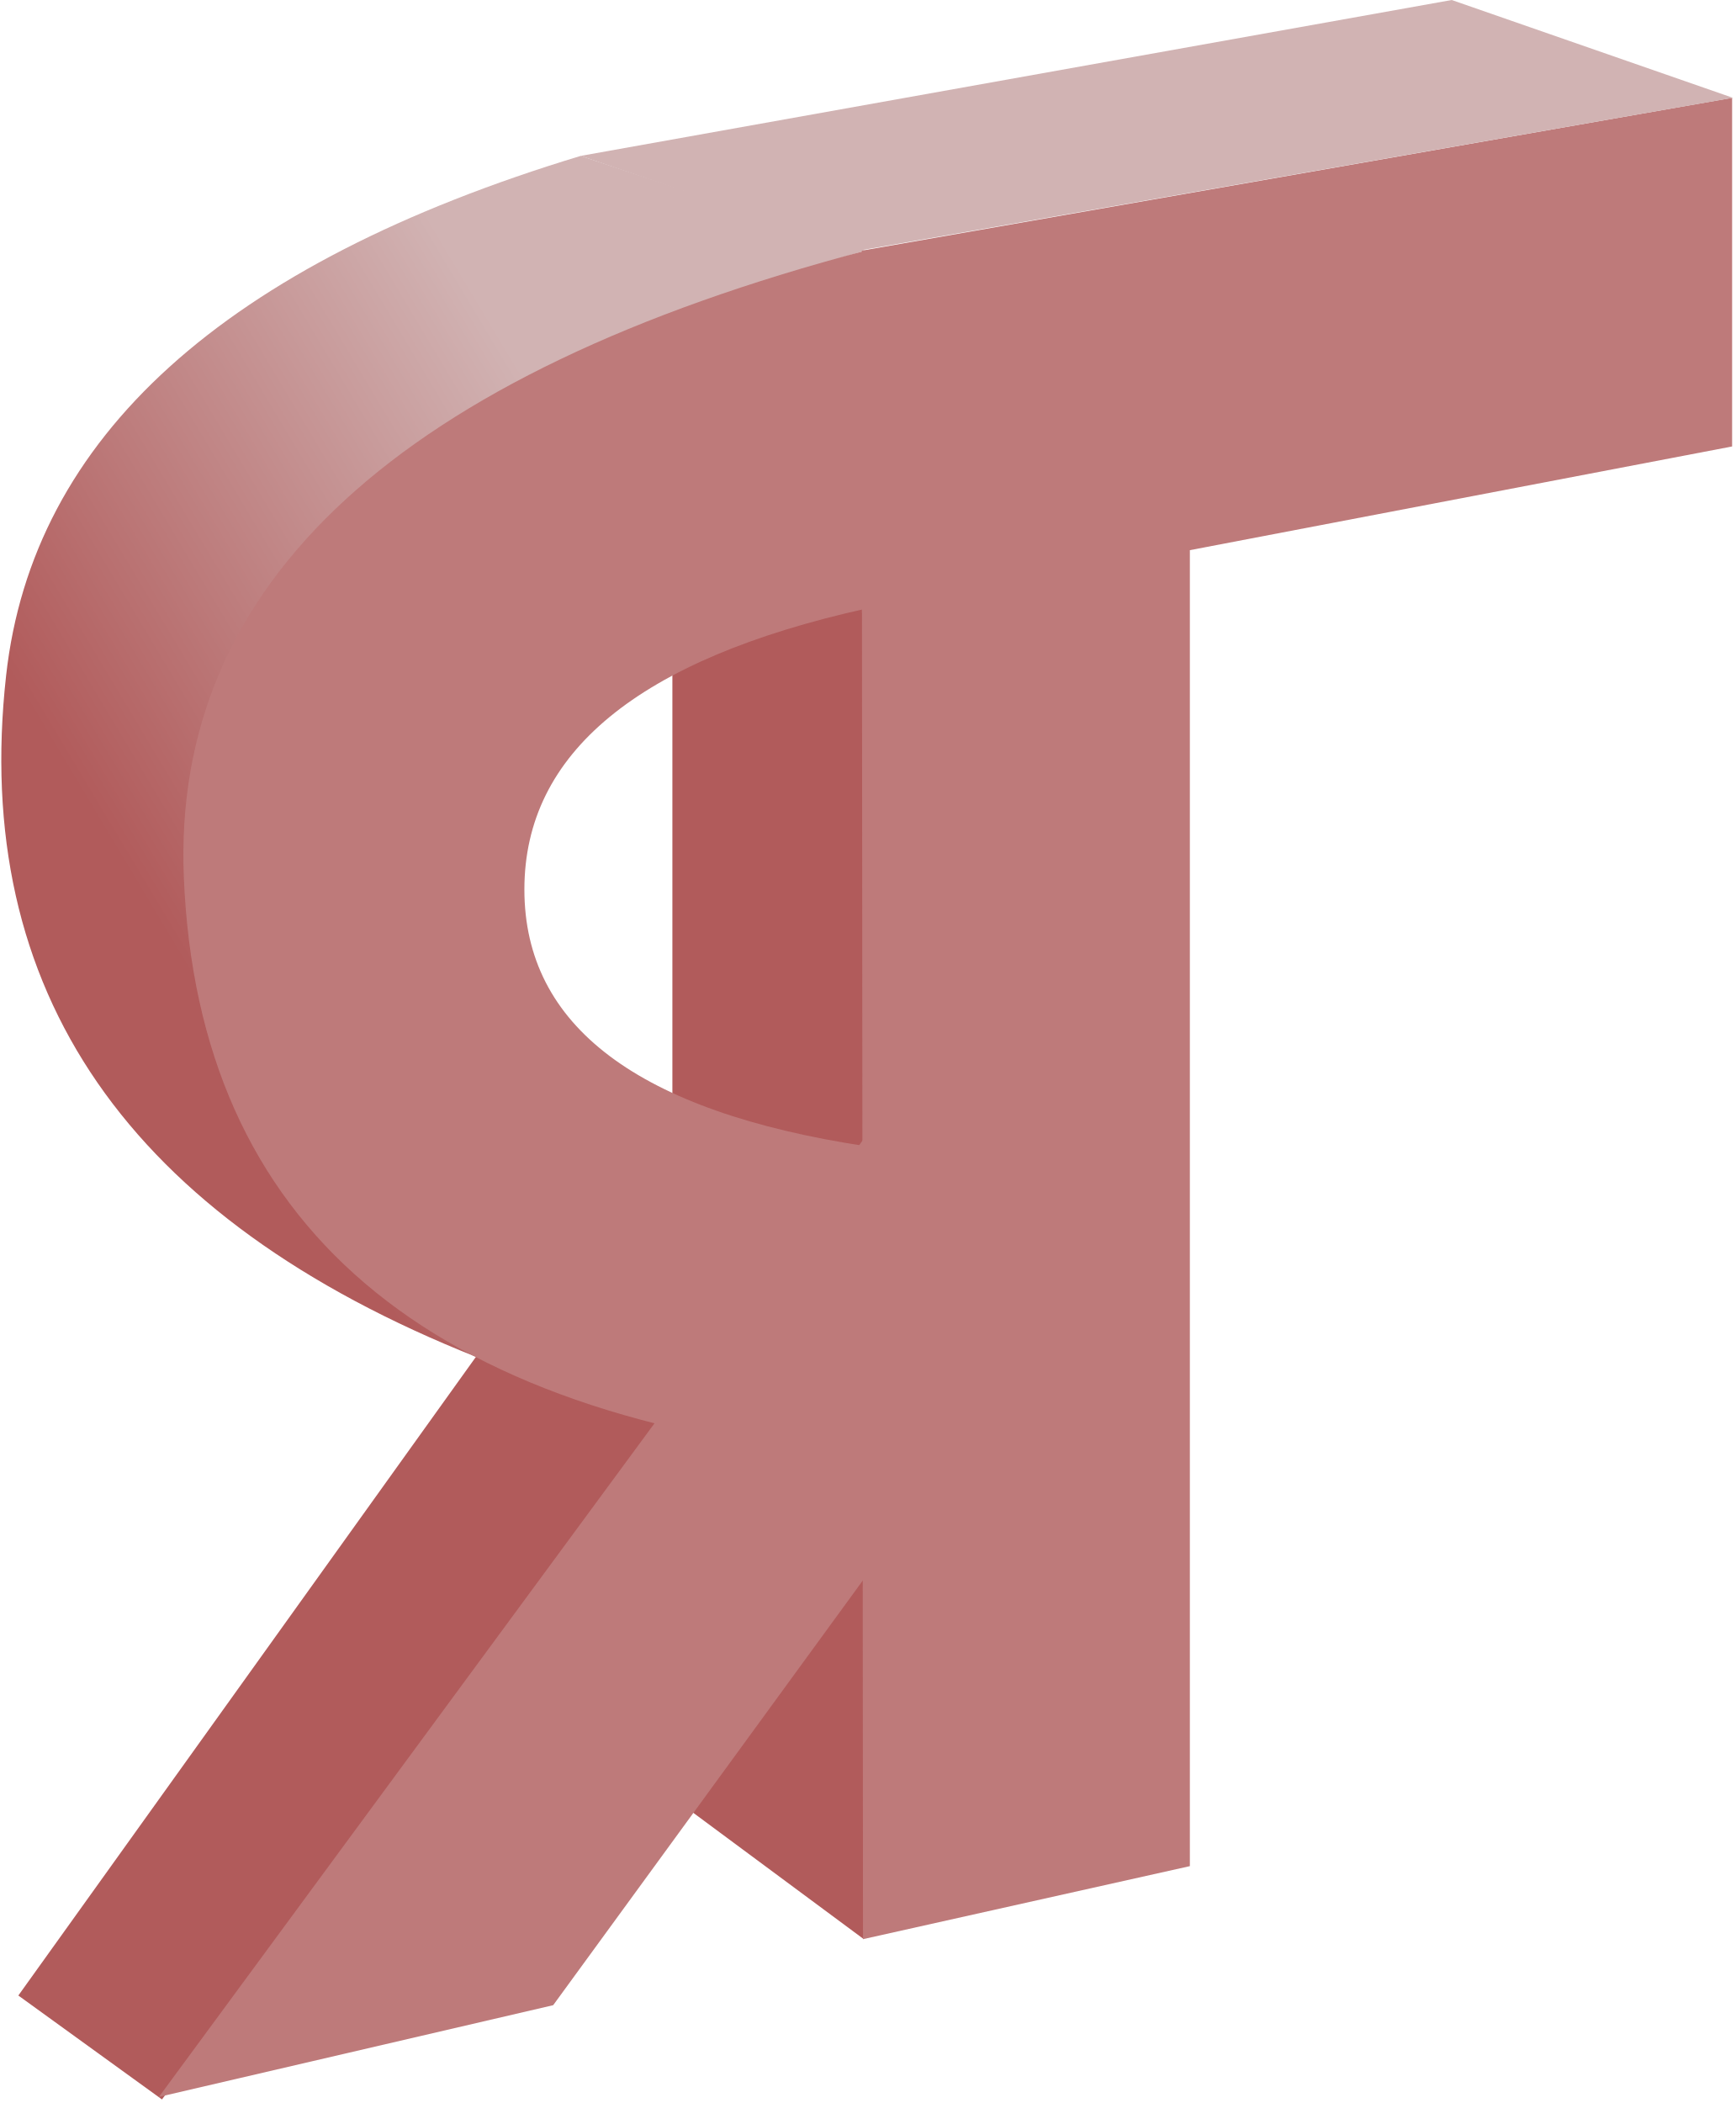
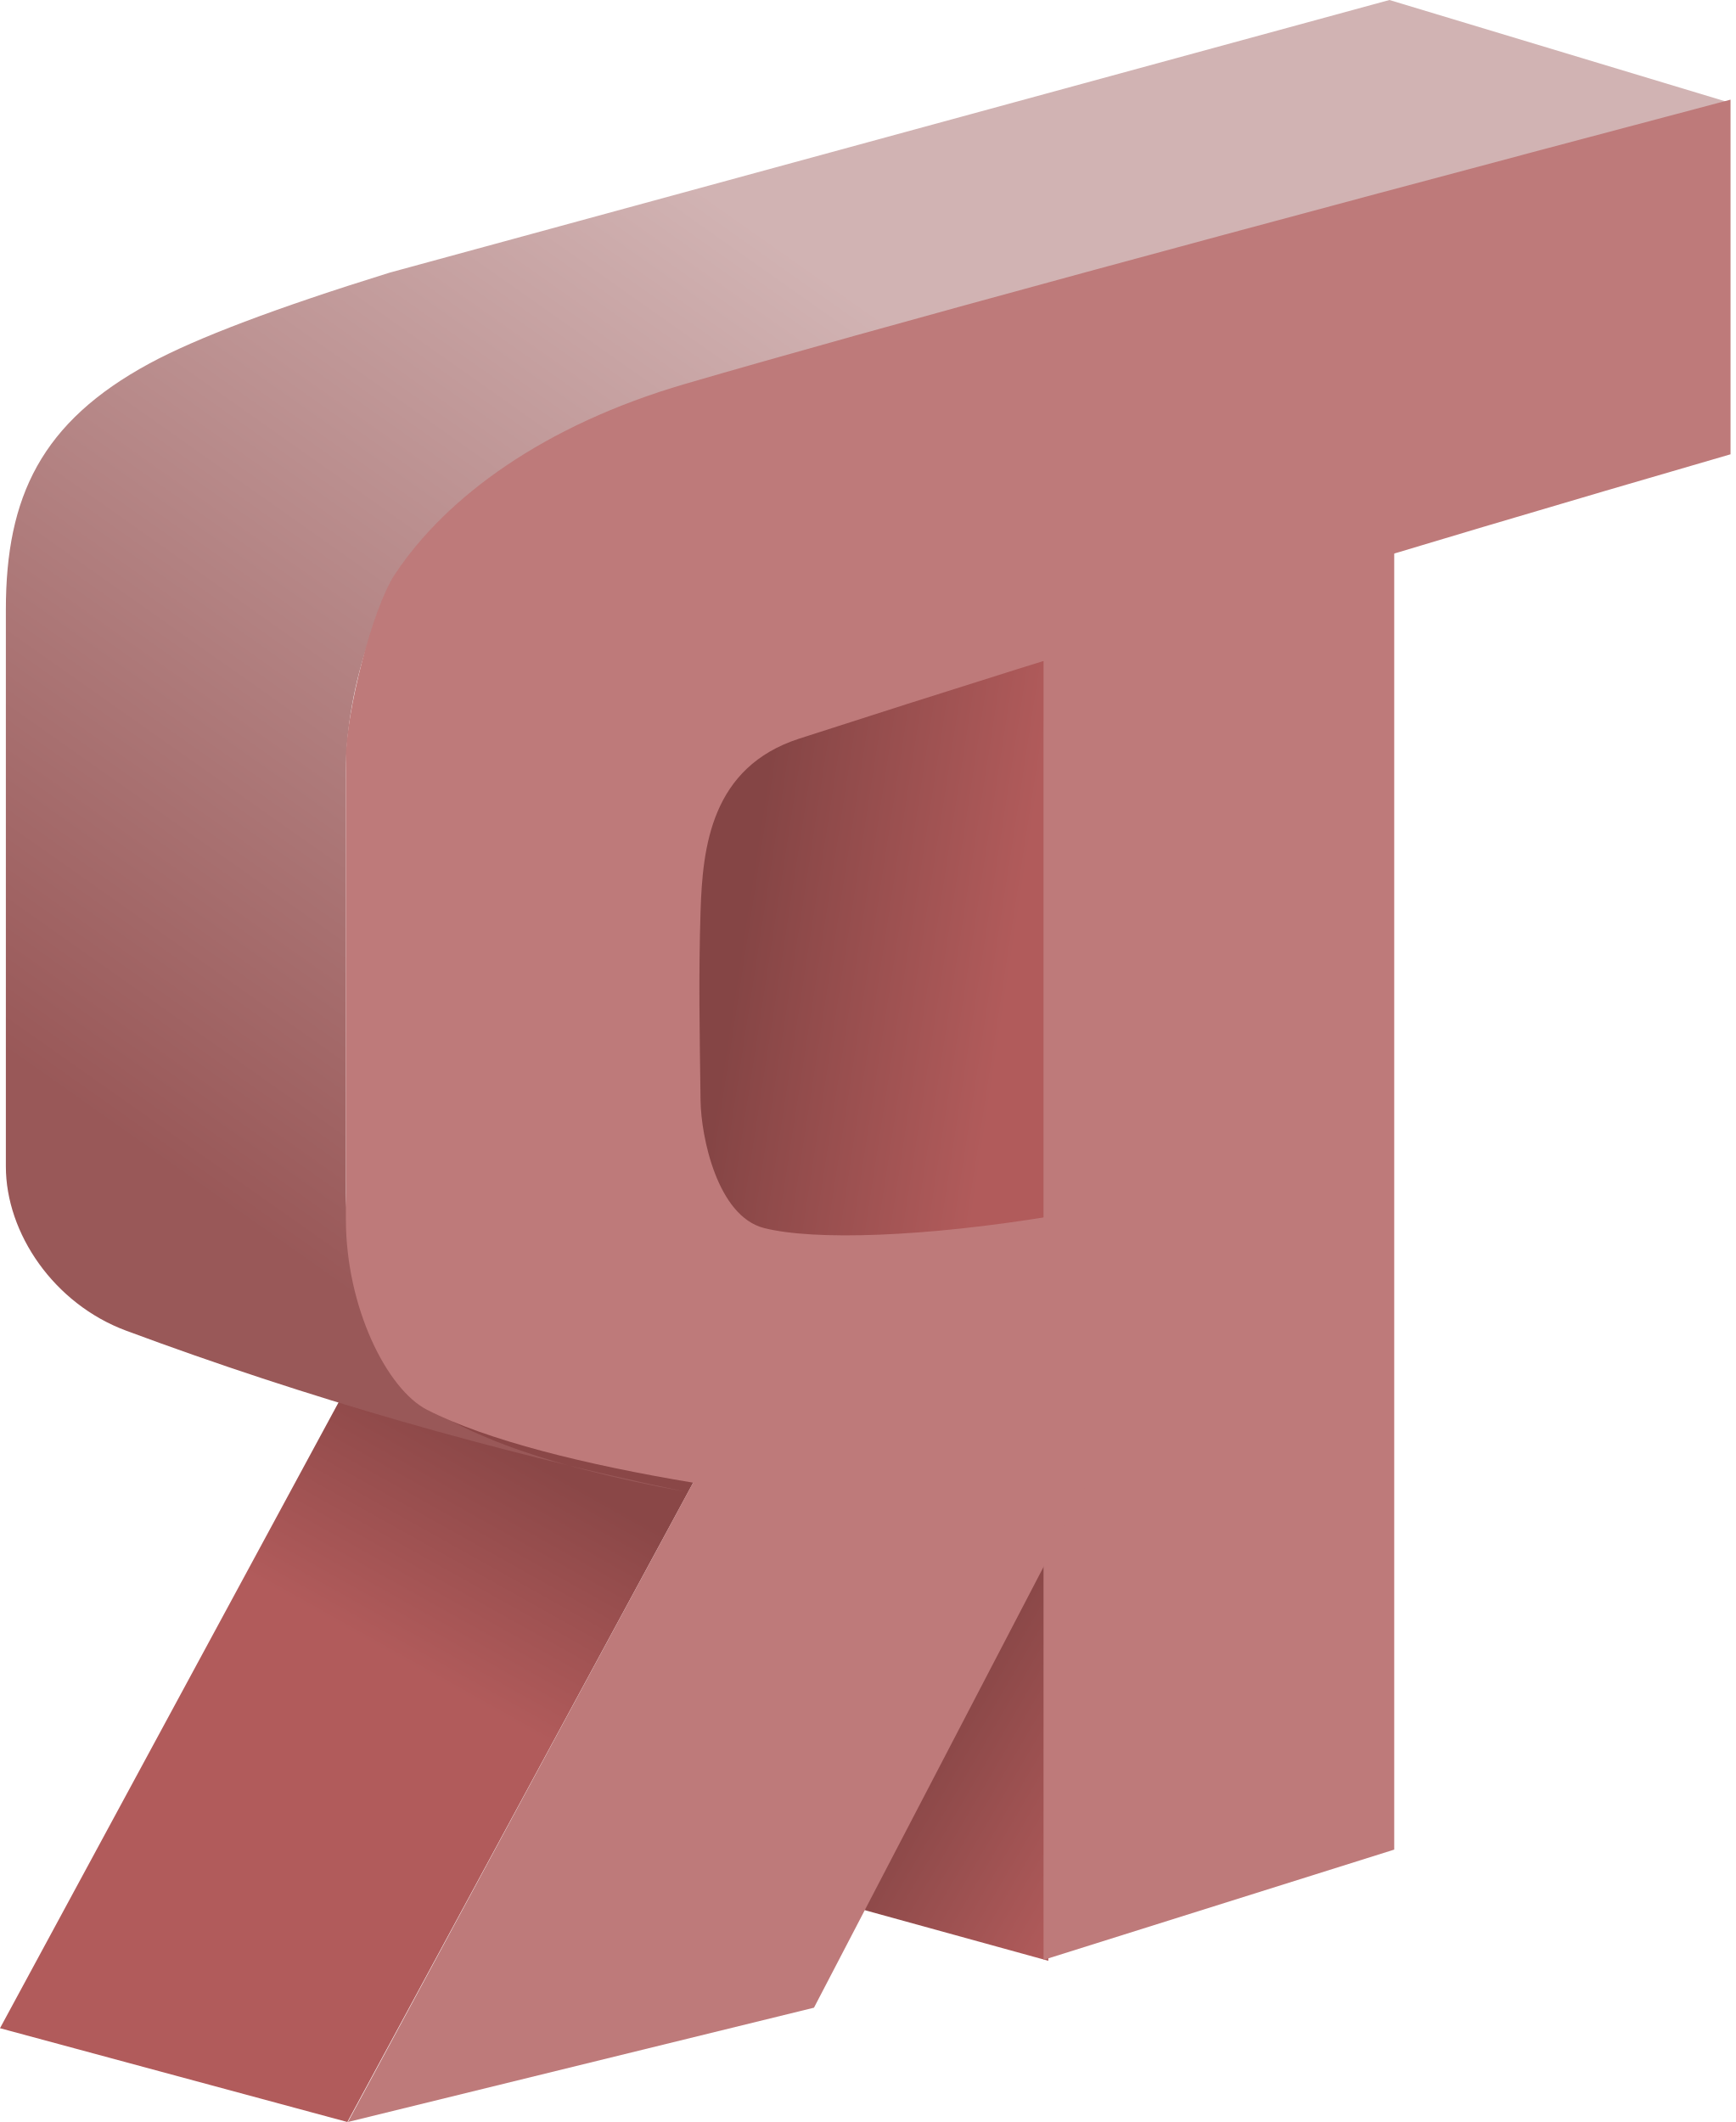
- <svg xmlns="http://www.w3.org/2000/svg" width="284" height="344" viewBox="0 0 284 344">
+ <svg xmlns="http://www.w3.org/2000/svg" width="296" height="362" viewBox="0 0 296 362">
  <defs>
-     <linearGradient id="group-a" x1="29.791%" x2="75.618%" y1="74.263%" y2="34.415%">
+     <linearGradient id="group-a" x1="13.911%" x2="83.019%" y1="40.813%" y2="66.485%">
+       <stop offset="0%" stop-color="#854545" />
+       <stop offset="100%" stop-color="#B15B5B" />
+     </linearGradient>
+     <linearGradient id="group-b" x1="64.9%" y1="61.447%" y2="100%">
+       <stop offset="0%" stop-color="#854545" />
+       <stop offset="100%" stop-color="#B15B5B" />
+     </linearGradient>
+     <linearGradient id="group-c" x1="58.699%" x2="74.045%" y1="38.286%" y2="9.062%">
      <stop offset="0%" stop-color="#B15B5B" />
+       <stop offset="100%" stop-color="#8A4747" />
+     </linearGradient>
+     <linearGradient id="group-d" x1="5.835%" x2="50%" y1="74.883%" y2="20.736%">
+       <stop offset="0%" stop-color="#995858" />
      <stop offset="100%" stop-color="#D1B3B3" />
    </linearGradient>
  </defs>
  <g fill="none" fill-rule="evenodd">
-     <path fill="url(#group-a)" d="M78,222 C20.929,199.307 -4.738,162.141 1,110.5 C5.333,71.5 36.667,43.167 95,25.5 L141.5,41 C69.5,62 32.667,92.667 31,133 C28.827,185.576 54.327,218.576 107.5,232 L78,222 Z" />
-     <polygon fill="#B15B5B" points="110 93.5 141.5 75 141.5 294 110.185 317.2" transform="matrix(-1 0 0 1 251.5 0)" />
-     <polygon fill="#B15B5B" points="35.375 216 114.5 326.418 91 343.418 3 224.418" transform="matrix(-1 0 0 1 117.5 0)" />
-     <polygon fill="#BE7A7A" points="26 184 143 343 78.5 328 26 256" transform="matrix(-1 0 0 1 169 0)" />
-     <path fill="#BE7A7A" d="M283.351,100.252 L283.371,100.255 L283.371,41 L141,16 L141,73.03 L229.71,89.994 L229.71,305.255 L283.185,317.2 L283.351,100.252 Z" transform="matrix(-1 0 0 1 424.37 0)" />
-     <path fill="#BE7A7A" d="M30,41 C106.333,61.191 143.5,95.368 141.5,143.529 C139.137,200.426 101.971,232.077 30,238.483 L30,186.947 L30,99.99 L30,41 Z M30,99.579 L30,187.478 C67.192,181.826 85.788,167.833 85.788,145.5 C85.788,123.167 67.192,107.86 30,99.579 Z" transform="matrix(-1 0 0 1 171.577 0)" />
-     <polygon fill="#D1B3B3" points="95 25.5 237.5 0 283.5 16 140.5 41" />
+     <polygon fill="url(#group-a)" points="119 95 178.817 111.5 178.817 239.5 119 223" />
+     <polygon fill="url(#group-b)" points="119 223 178.817 239.5 178.817 334.5 119 318" />
+     <polygon fill="#BE7A7A" points="178 111.811 237.817 93 237.817 315.531 178 334.341" />
+     <polygon fill="url(#group-c)" points="59.5 236 118.75 252 59.25 362 0 346" />
+     <path fill="url(#group-d)" d="M237,0 C237,0 256.333,5.833 295,17.5 L114,66.5 C98.947,72.262 86.114,79.762 75.5,89 C64.421,98.643 59,117.85 59,131.5 C59,164 59,169 59,203.5 C59,216.5 66,234 68,236 C75.79,243.79 92.124,249.957 117,254.5 C84.135,247.618 52.301,238.452 21.5,227 C9.202,222.428 1,210.401 1,199 C1,143.5 1,153.5 1,104 C1,84.693 7.078,71.979 25.5,62 C33.5,57.667 47.167,52.5 66.5,46.5 C180.167,15.5 237,0 237,0 Z" />
+     <path fill="#BE7A7A" d="M179.182,237.704 L195.342,234 L138.842,342.5 L59.342,362 L118.224,252.937 C99.876,249.879 83.037,245.715 72.842,240.5 C66,237 59,223 59,207.982 C59,176.83 59,143.459 59,129.5 C59,121.5 63.519,103.785 67.342,98 C76.095,84.756 92.842,72.5 116.842,65.5 C148.767,56.188 208.214,40.022 295.182,17 L295.182,77.5 C237.729,94.167 184.782,110.333 136.342,126 C121.291,130.868 119.842,144.5 119.495,155.5 C119.148,166.5 119.342,176 119.495,187.738 C119.575,193.87 122.342,207.482 130.342,209.5 C138.966,211.676 157.842,211 179.182,207.5 C179.182,217.47 179.182,228.645 179.182,239.006 Z" />
  </g>
</svg>
